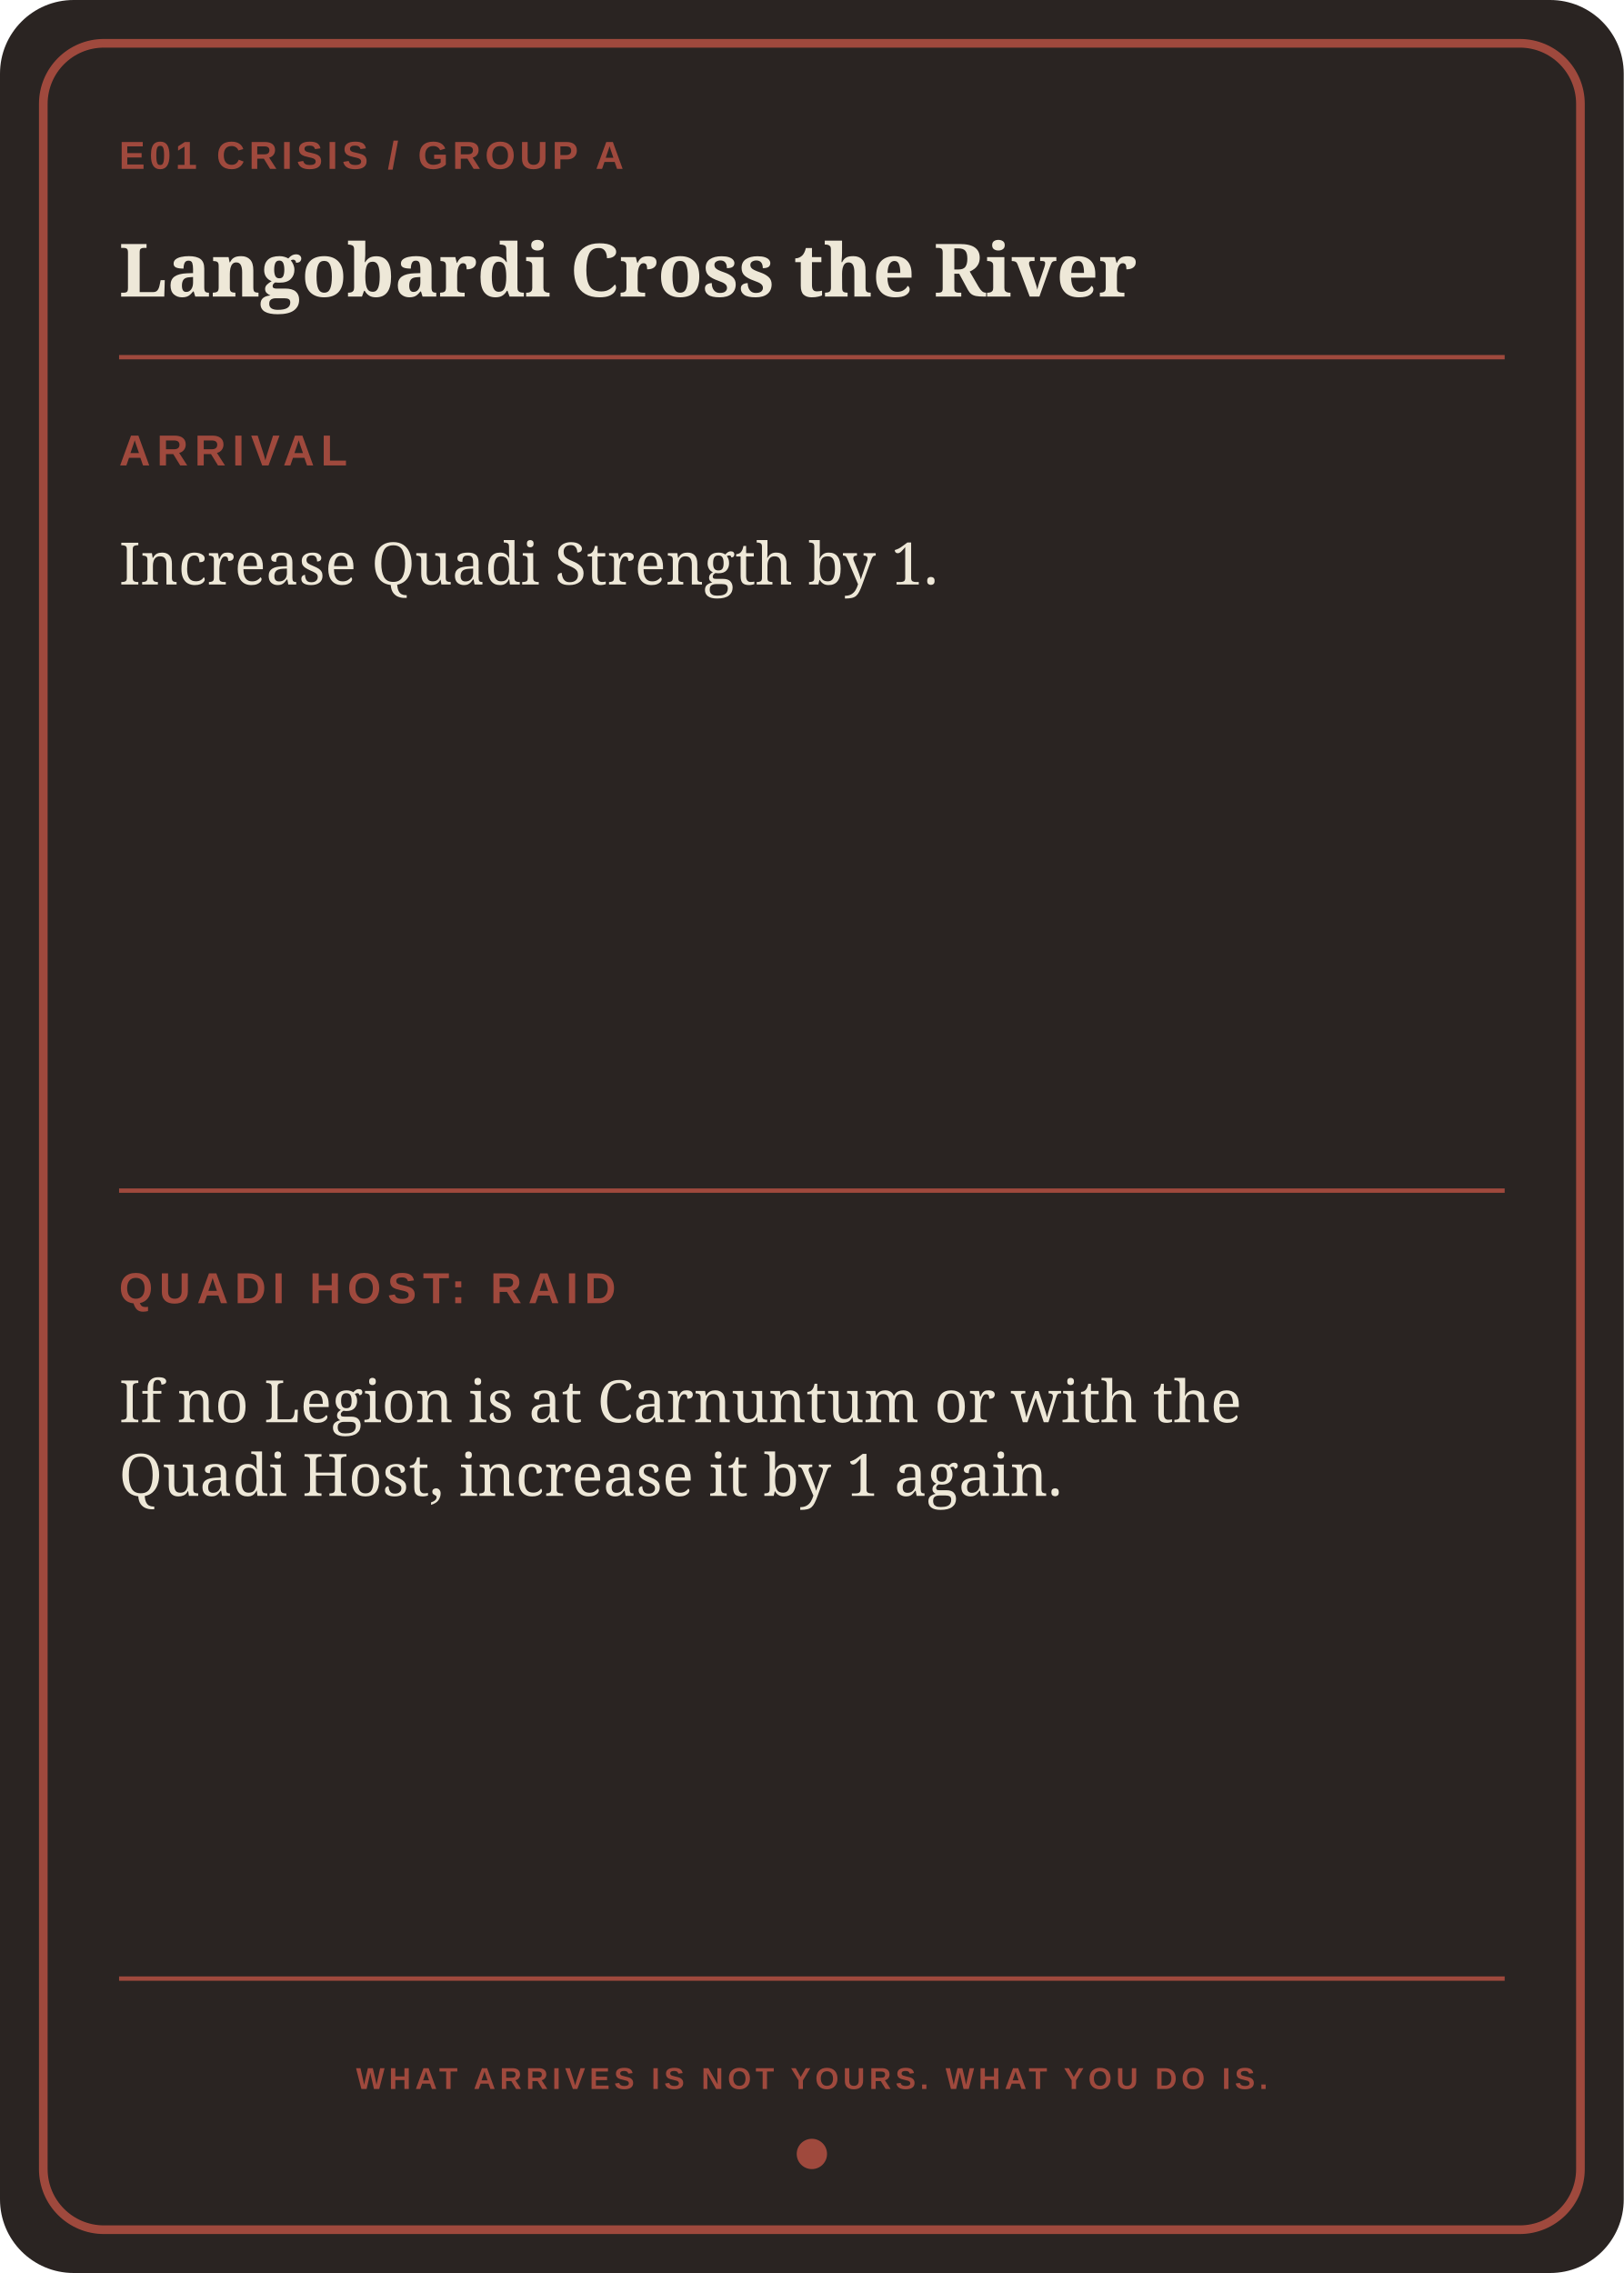
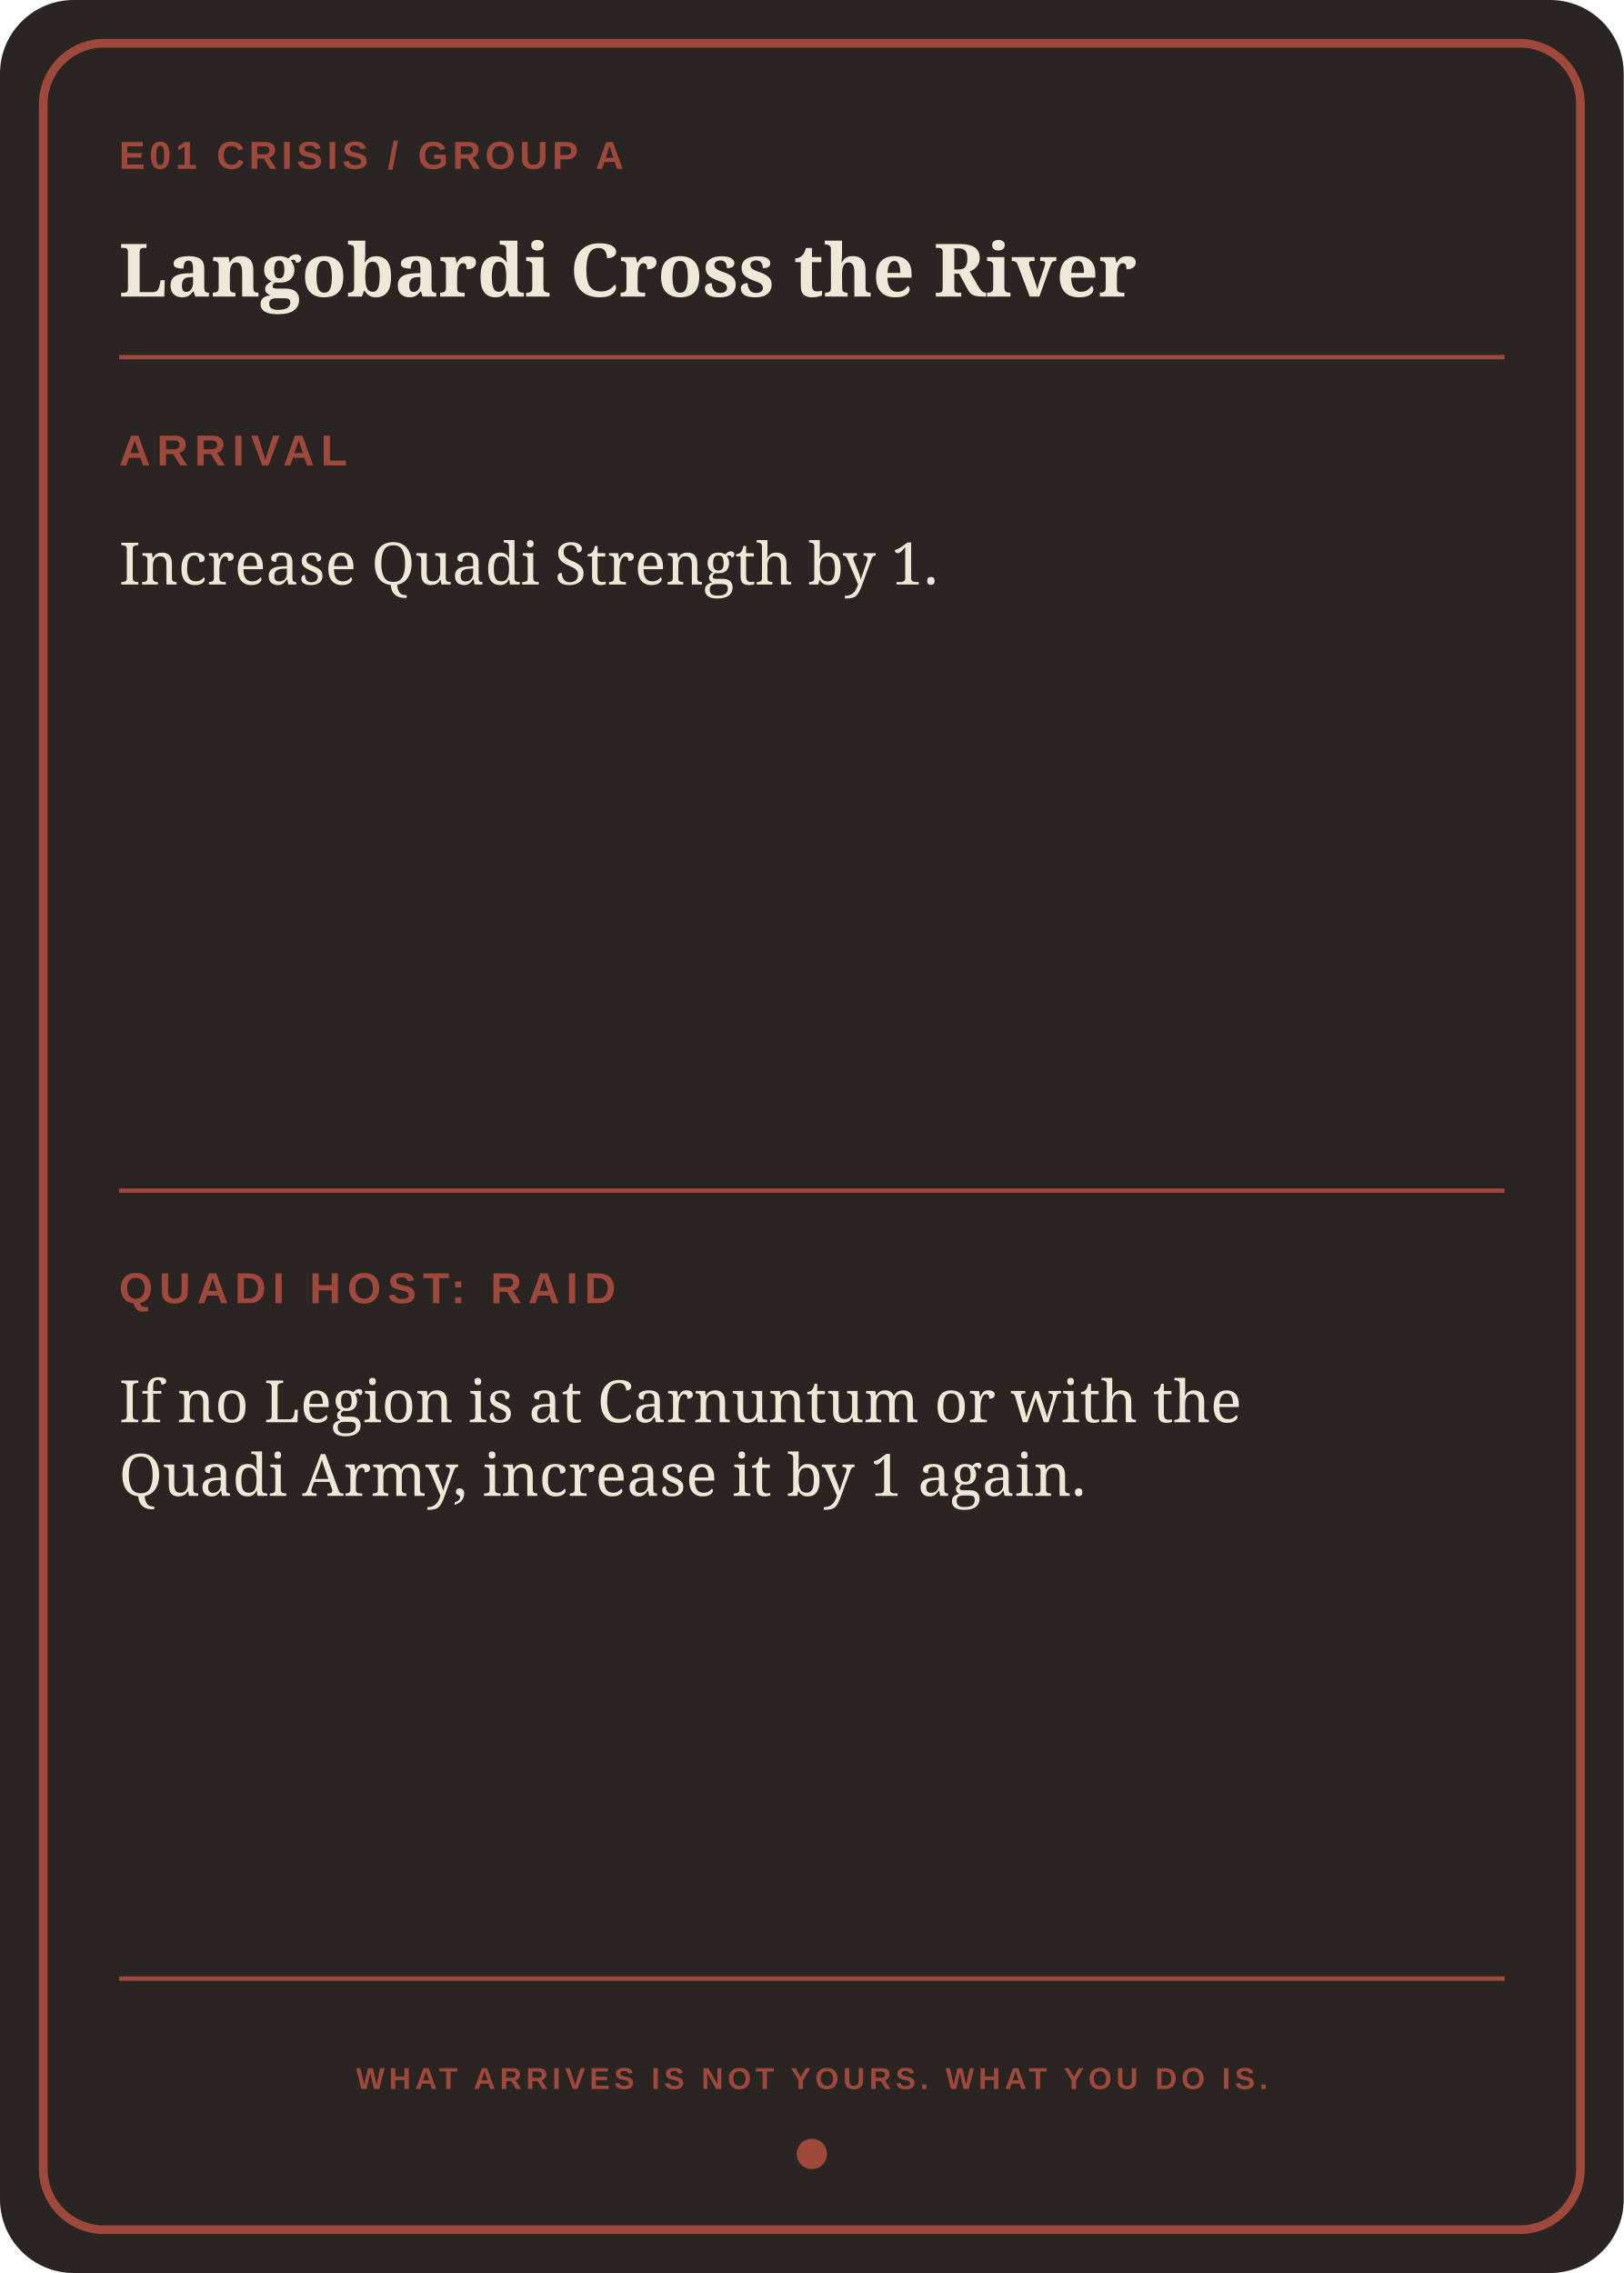
<svg xmlns="http://www.w3.org/2000/svg" width="2.5in" height="3.5in" viewBox="0 0 750 1050">
  <rect width="750" height="1050" rx="34" fill="#2a2422" />
  <rect x="20" y="20" width="710" height="1010" rx="28" fill="none" stroke="#9f493d" stroke-width="4" />
  <path d="M55 165H695M55 550H695M55 914H695" stroke="#9f493d" stroke-width="2" />
  <text x="55" y="78" fill="#9f493d" font-family="Arial,sans-serif" font-size="18" font-weight="bold" letter-spacing="2">E01  CRISIS / GROUP A</text>
  <text x="55" y="137" fill="#eee8d8" font-family="Georgia,serif" font-size="34" font-weight="bold">Langobardi Cross the River</text>
  <text x="55" y="215" fill="#9f493d" font-family="Arial,sans-serif" font-size="20" font-weight="bold" letter-spacing="3">ARRIVAL</text>
  <text x="55" y="270" fill="#eee8d8" font-family="Georgia,serif" font-size="27">
    <tspan x="55" dy="0">Increase Quadi Strength by 1.</tspan>
  </text>
  <text x="55" y="602" fill="#9f493d" font-family="Arial,sans-serif" font-size="20" font-weight="bold" letter-spacing="3">QUADI HOST: RAID</text>
  <text x="55" y="657" fill="#eee8d8" font-family="Georgia,serif" font-size="27">
    <tspan x="55" dy="0">If no Legion is at Carnuntum or with the</tspan>
-     <tspan x="55" dy="34">Quadi Host, increase it by 1 again.</tspan>
+     <tspan x="55" dy="34">Quadi Army, increase it by 1 again.</tspan>
  </text>
  <text x="375" y="965" text-anchor="middle" fill="#9f493d" font-family="Arial,sans-serif" font-size="14" font-weight="bold" letter-spacing="2">WHAT ARRIVES IS NOT YOURS. WHAT YOU DO IS.</text>
  <circle cx="375" cy="995" r="7" fill="#9f493d" />
</svg>
